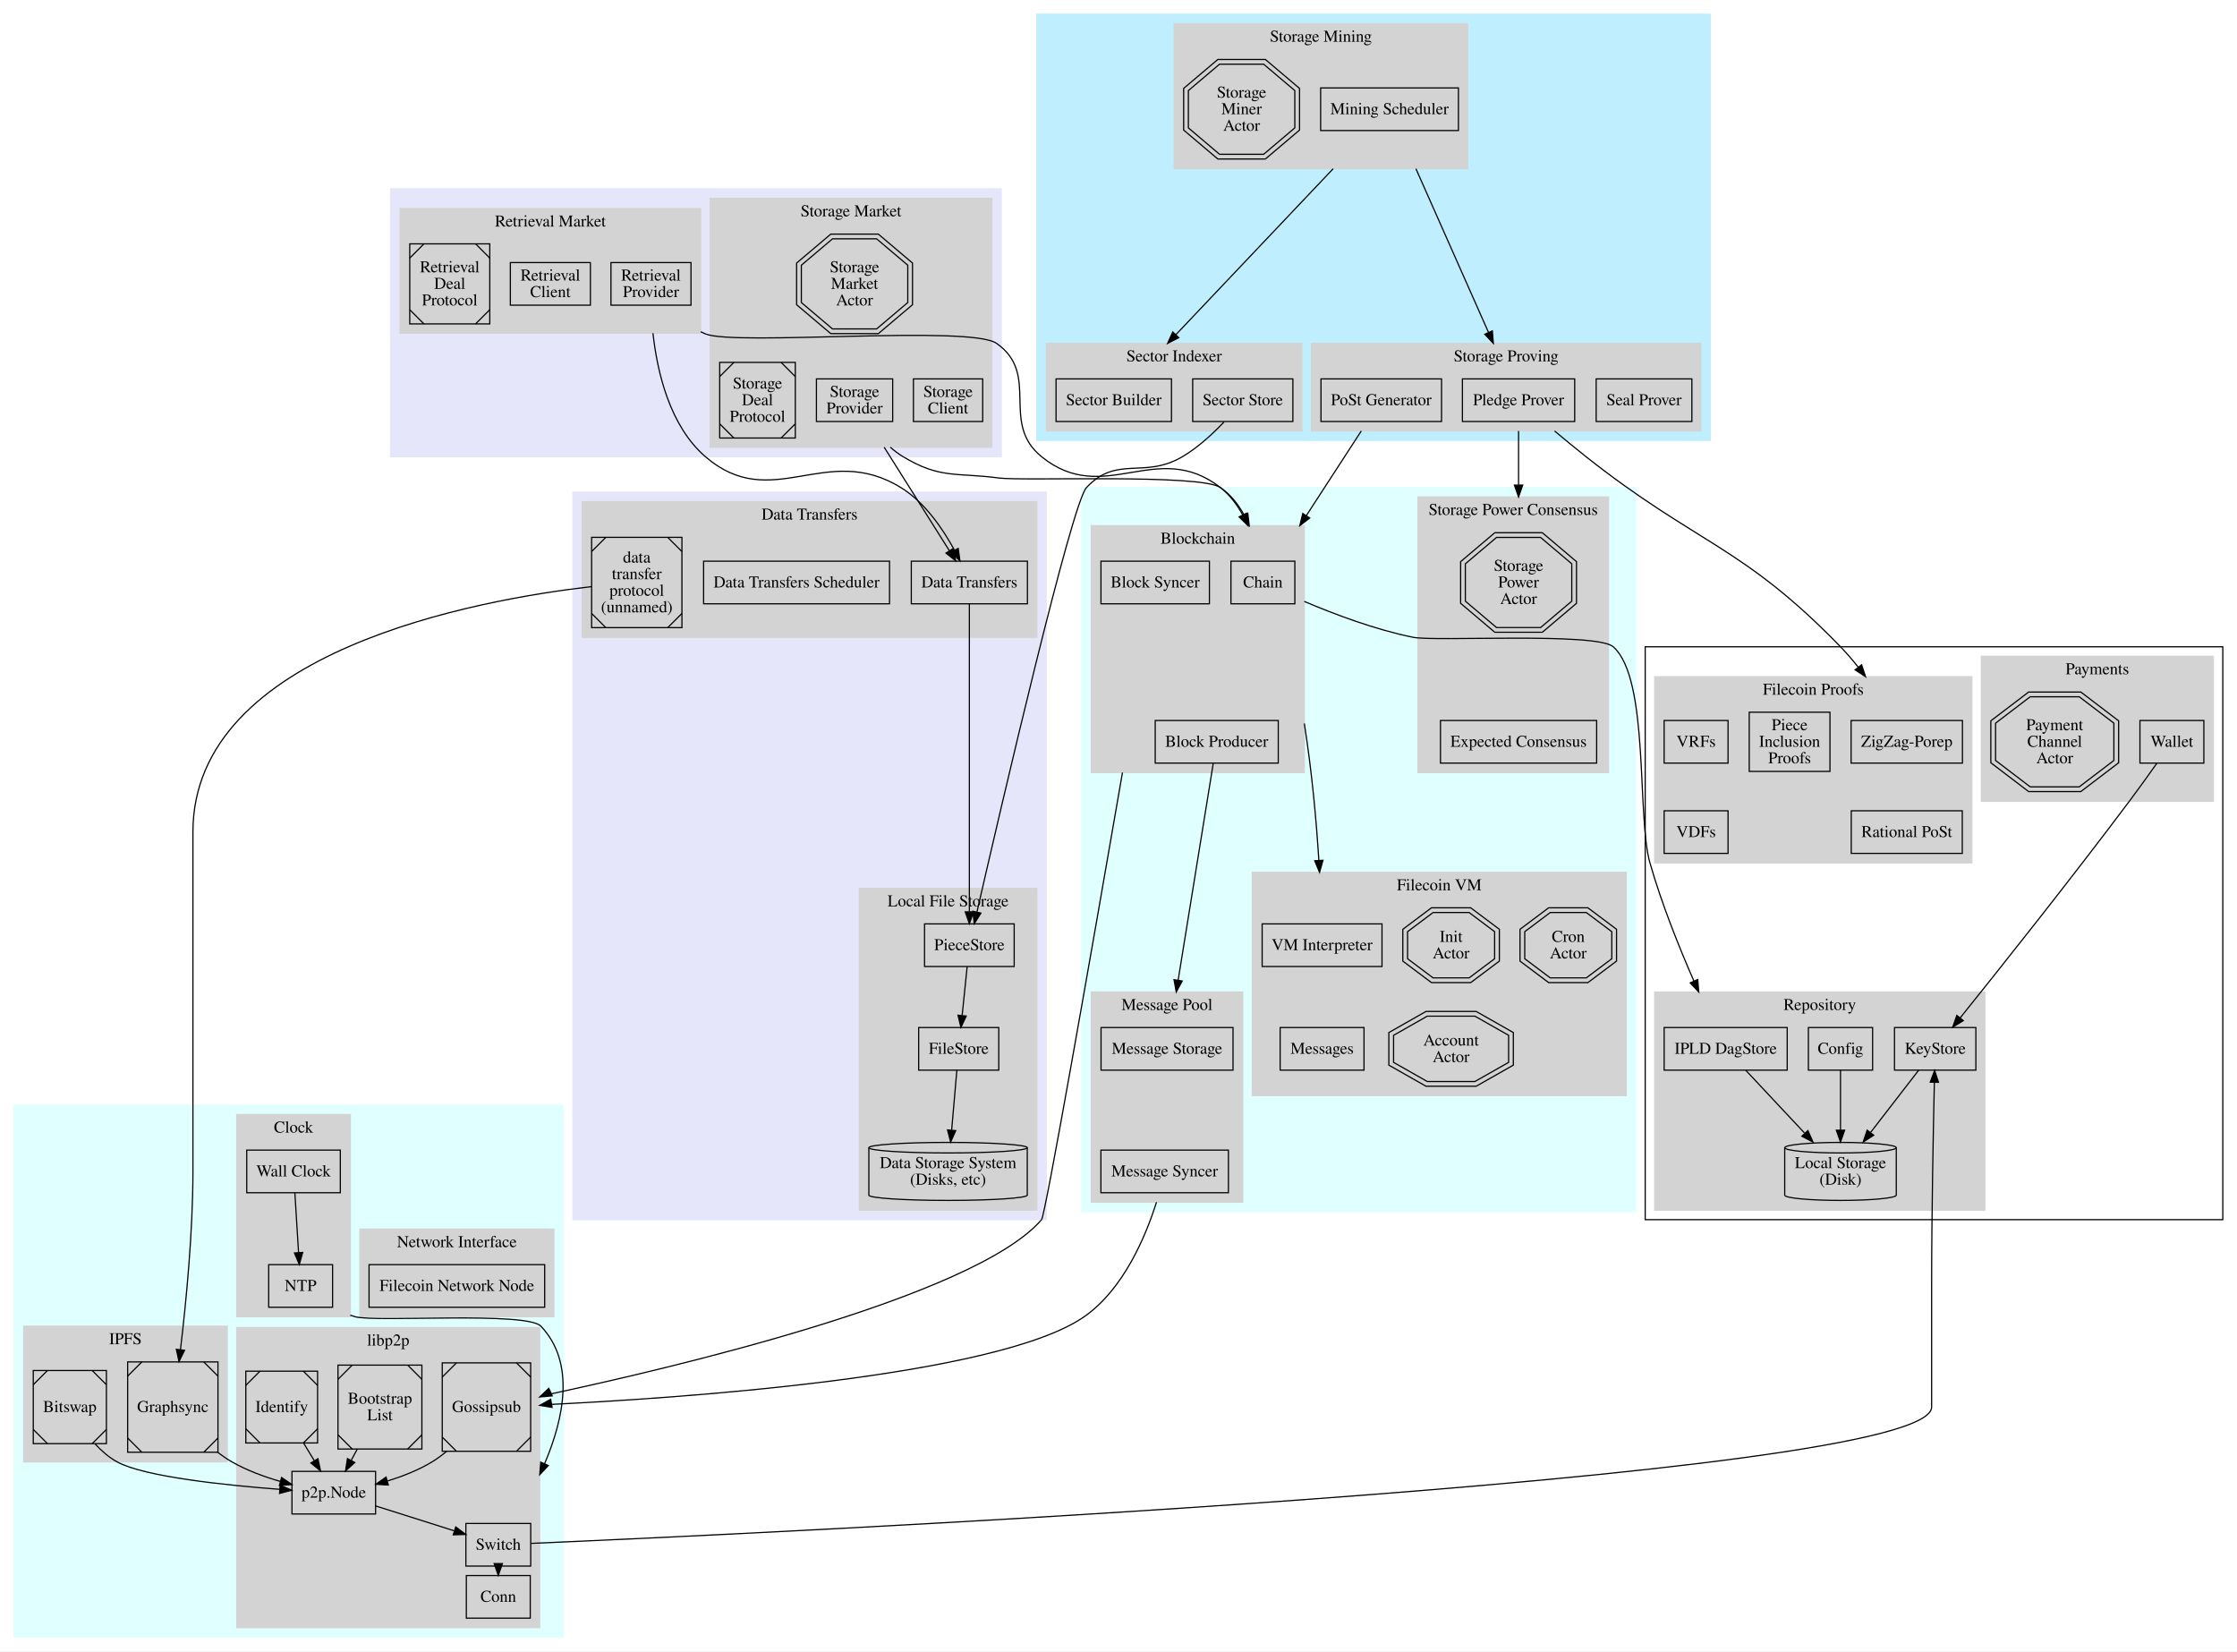
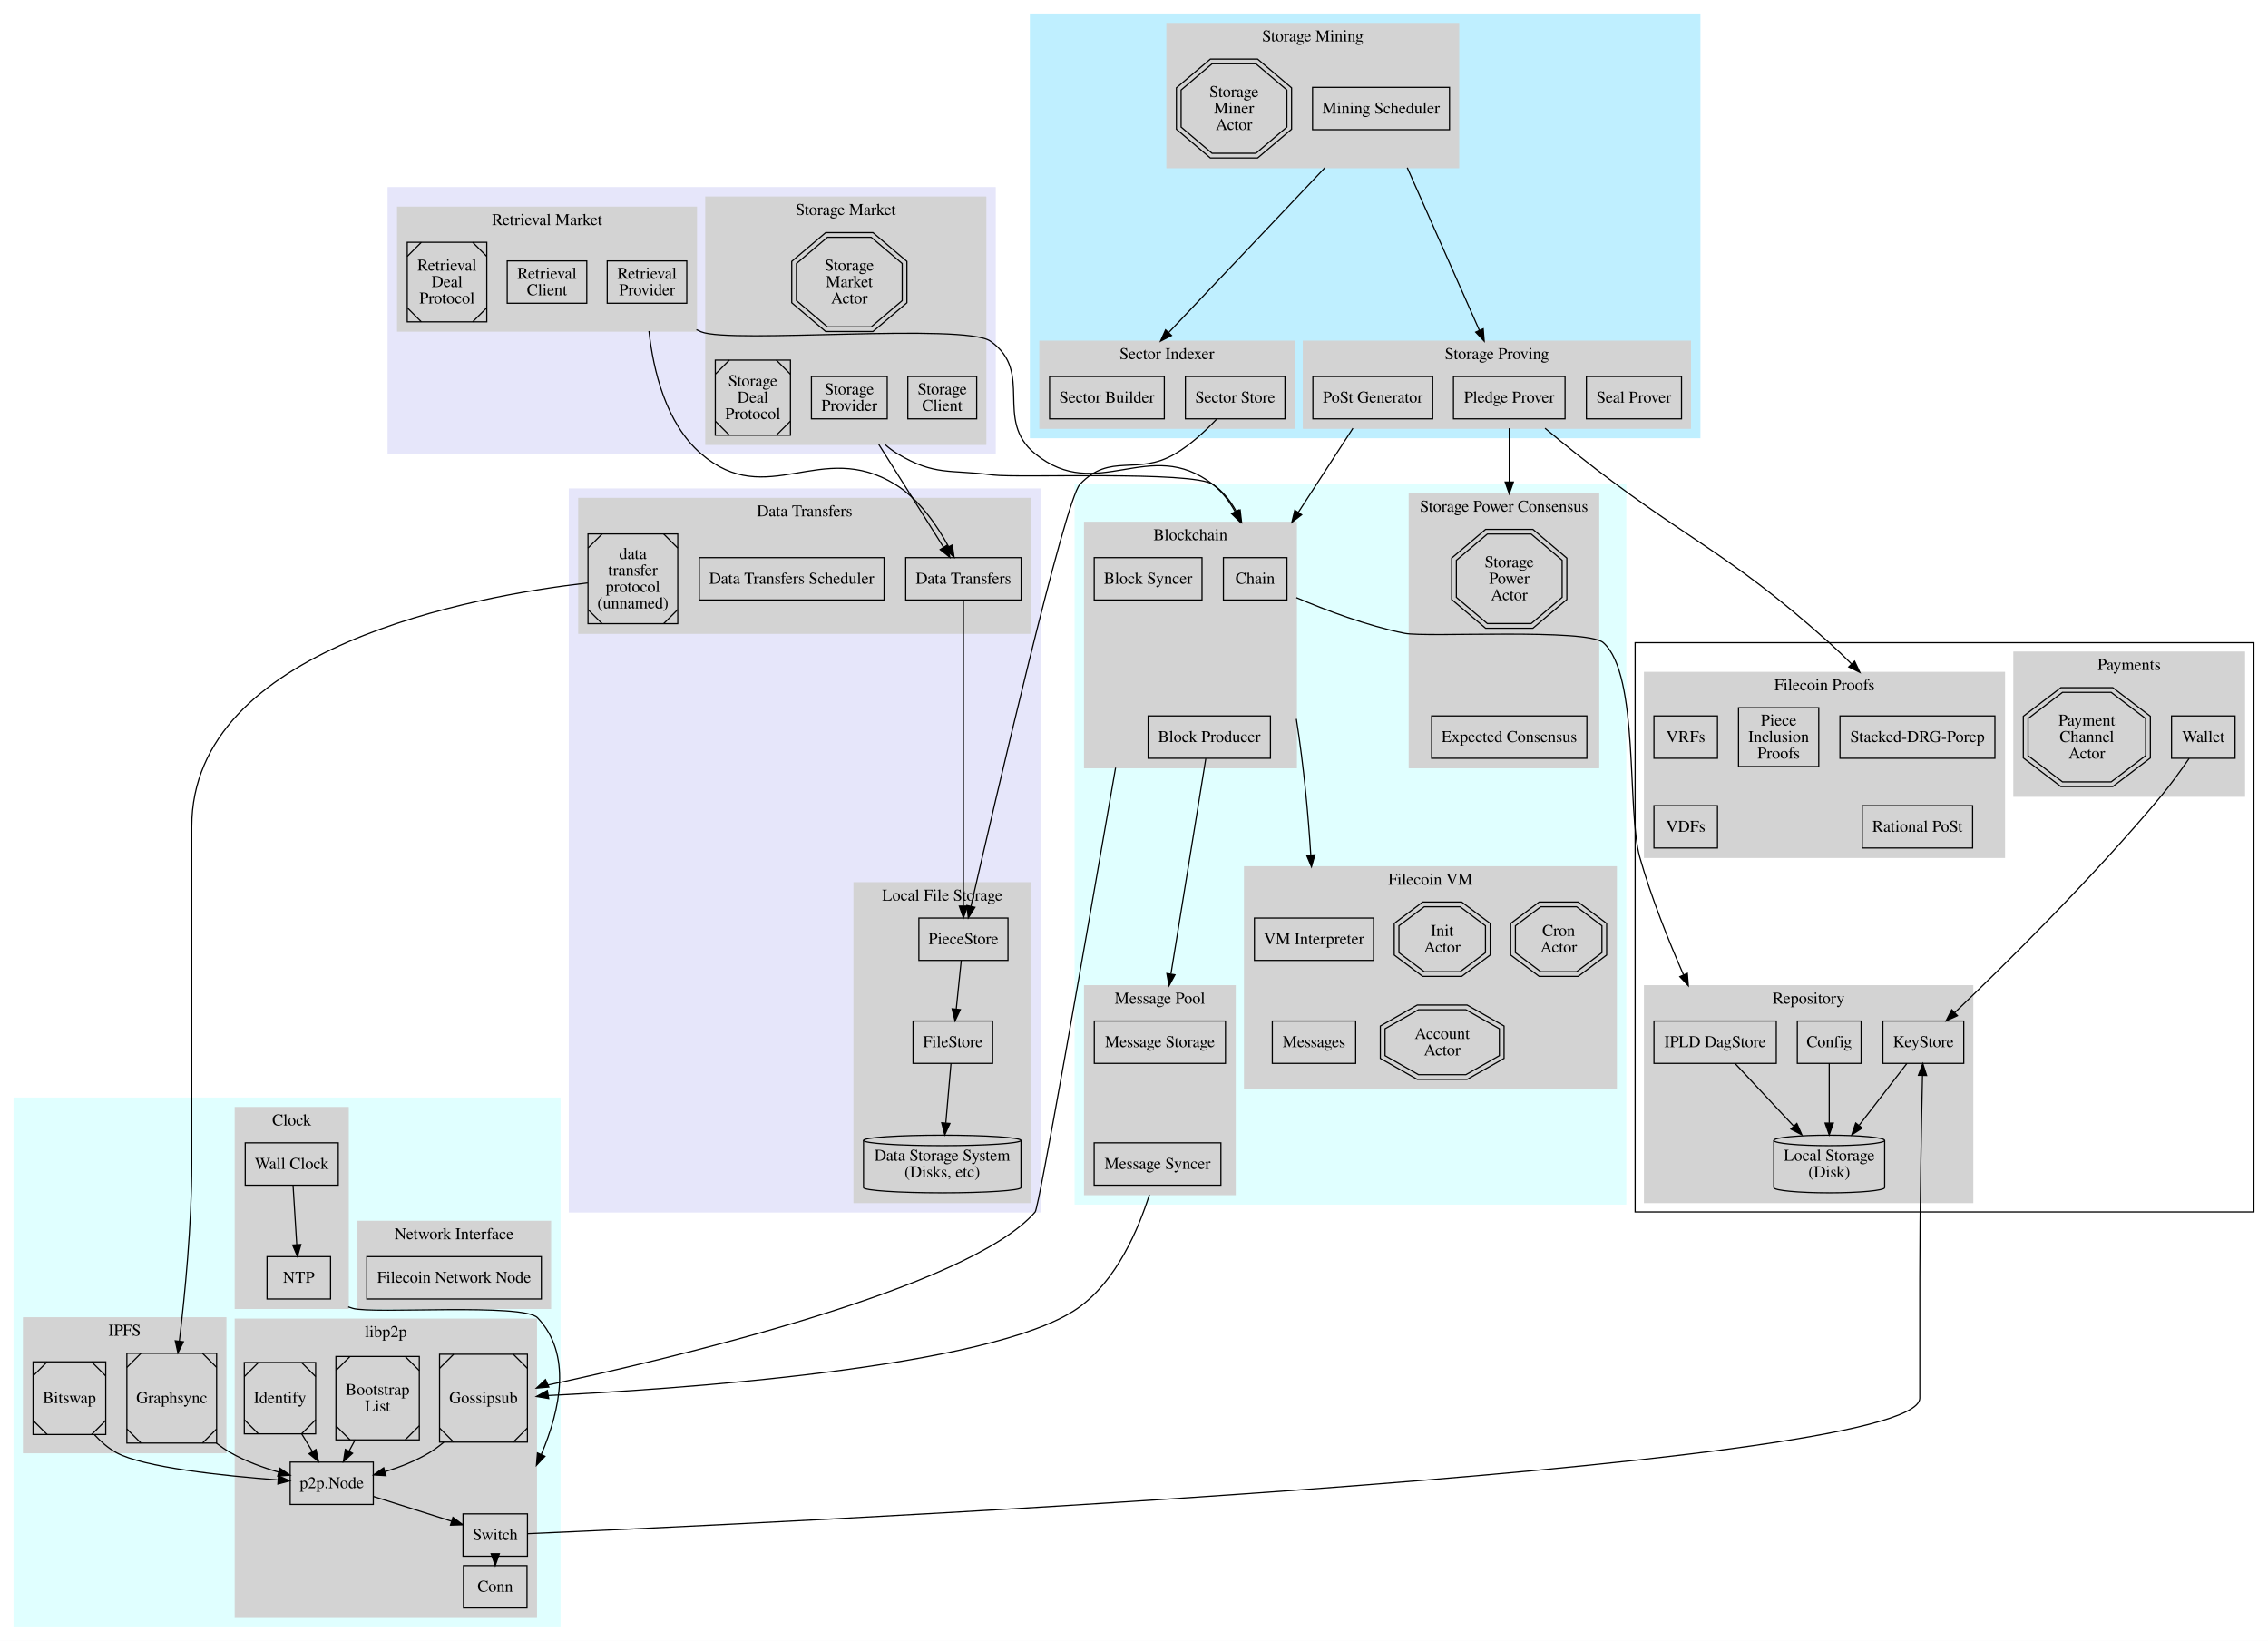
- <svg xmlns="http://www.w3.org/2000/svg" width="1890pt" height="1395pt" viewBox="0.00 0.00 1890.00 1394.98">
+ <svg xmlns="http://www.w3.org/2000/svg" width="1928pt" height="1395pt" viewBox="0.00 0.00 1928.00 1394.98">
  <g id="graph0" class="graph" transform="scale(1 1) rotate(0) translate(4 1390.978)">
-     <polygon fill="#ffffff" stroke="transparent" points="-4,4 -4,-1390.978 1886,-1390.978 1886,4 -4,4" />
+     <polygon fill="#ffffff" stroke="transparent" points="-4,4 -4,-1390.978 1924,-1390.978 1924,4 -4,4" />
    <g id="clust1" class="cluster">
      <polygon fill="#e0ffff" stroke="#e0ffff" points="910,-367.398 910,-979.184 1378,-979.184 1378,-367.398 910,-367.398" />
    </g>
    <g id="clust2" class="cluster">
      <polygon fill="#d3d3d3" stroke="#d3d3d3" points="918,-738.326 918,-946.915 1098,-946.915 1098,-738.326 918,-738.326" />
      <text text-anchor="middle" x="1008" y="-931.716" font-family="Times,serif" font-size="14.00" fill="#000000">Blockchain</text>
    </g>
    <g id="clust4" class="cluster">
      <polygon fill="#d3d3d3" stroke="#d3d3d3" points="1054,-465.398 1054,-654.058 1370,-654.058 1370,-465.398 1054,-465.398" />
      <text text-anchor="middle" x="1212" y="-638.858" font-family="Times,serif" font-size="14.00" fill="#000000">Filecoin VM</text>
    </g>
    <g id="clust7" class="cluster">
      <polygon fill="#d3d3d3" stroke="#d3d3d3" points="918,-375.398 918,-552.952 1046,-552.952 1046,-375.398 918,-375.398" />
      <text text-anchor="middle" x="982" y="-537.752" font-family="Times,serif" font-size="14.00" fill="#000000">Message Pool</text>
    </g>
    <g id="clust9" class="cluster">
      <polygon fill="#d3d3d3" stroke="#d3d3d3" points="1194,-738.326 1194,-971.184 1355,-971.184 1355,-738.326 1194,-738.326" />
      <text text-anchor="middle" x="1274.5" y="-955.984" font-family="Times,serif" font-size="14.00" fill="#000000">Storage Power Consensus</text>
    </g>
    <g id="clust12" class="cluster">
      <polygon fill="#e6e6fa" stroke="#e6e6fa" points="326,-1005.184 326,-1231.441 842,-1231.441 842,-1005.184 326,-1005.184" />
    </g>
    <g id="clust13" class="cluster">
      <polygon fill="#d3d3d3" stroke="#d3d3d3" points="596,-1013.184 596,-1223.441 834,-1223.441 834,-1013.184 596,-1013.184" />
      <text text-anchor="middle" x="715" y="-1208.241" font-family="Times,serif" font-size="14.00" fill="#000000">Storage Market</text>
    </g>
    <g id="clust18" class="cluster">
      <polygon fill="#d3d3d3" stroke="#d3d3d3" points="334,-1109.518 334,-1214.828 588,-1214.828 588,-1109.518 334,-1109.518" />
      <text text-anchor="middle" x="461" y="-1199.628" font-family="Times,serif" font-size="14.00" fill="#000000">Retrieval Market</text>
    </g>
    <g id="clust21" class="cluster">
      <polygon fill="#e6e6fa" stroke="#e6e6fa" points="480,-360.648 480,-975.236 880,-975.236 880,-360.648 480,-360.648" />
    </g>
    <g id="clust22" class="cluster">
      <polygon fill="#d3d3d3" stroke="#d3d3d3" points="488,-852.595 488,-967.236 872,-967.236 872,-852.595 488,-852.595" />
      <text text-anchor="middle" x="680" y="-952.036" font-family="Times,serif" font-size="14.00" fill="#000000">Data Transfers</text>
    </g>
    <g id="clust28" class="cluster">
      <polygon fill="#d3d3d3" stroke="#d3d3d3" points="722,-368.648 722,-640.505 872,-640.505 872,-368.648 722,-368.648" />
      <text text-anchor="middle" x="797" y="-625.305" font-family="Times,serif" font-size="14.00" fill="#000000">Local File Storage</text>
    </g>
    <g id="clust30" class="cluster">
      <polygon fill="#bfefff" stroke="#bfefff" points="872,-1018.905 872,-1378.978 1441,-1378.978 1441,-1018.905 872,-1018.905" />
    </g>
    <g id="clust31" class="cluster">
      <polygon fill="#d3d3d3" stroke="#d3d3d3" points="988,-1248.441 988,-1370.978 1236,-1370.978 1236,-1248.441 988,-1248.441" />
      <text text-anchor="middle" x="1112" y="-1355.778" font-family="Times,serif" font-size="14.00" fill="#000000">Storage Mining</text>
    </g>
    <g id="clust34" class="cluster">
      <polygon fill="#d3d3d3" stroke="#d3d3d3" points="880,-1026.905 880,-1100.905 1096,-1100.905 1096,-1026.905 880,-1026.905" />
      <text text-anchor="middle" x="988" y="-1085.705" font-family="Times,serif" font-size="14.00" fill="#000000">Sector Indexer</text>
    </g>
    <g id="clust36" class="cluster">
      <polygon fill="#d3d3d3" stroke="#d3d3d3" points="1104,-1026.905 1104,-1100.905 1433,-1100.905 1433,-1026.905 1104,-1026.905" />
      <text text-anchor="middle" x="1268.5" y="-1085.705" font-family="Times,serif" font-size="14.00" fill="#000000">Storage Proving</text>
    </g>
    <g id="clust38" class="cluster">
-       <polygon fill="none" stroke="#000000" points="1386,-360.648 1386,-844.595 1874,-844.595 1874,-360.648 1386,-360.648" />
+       <polygon fill="none" stroke="#000000" points="1386,-360.648 1386,-844.595 1912,-844.595 1912,-360.648 1386,-360.648" />
    </g>
    <g id="clust39" class="cluster">
      <polygon fill="#d3d3d3" stroke="#d3d3d3" points="1394,-368.648 1394,-552.952 1673,-552.952 1673,-368.648 1394,-368.648" />
      <text text-anchor="middle" x="1533.5" y="-537.752" font-family="Times,serif" font-size="14.00" fill="#000000">Repository</text>
    </g>
    <g id="clust41" class="cluster">
-       <polygon fill="#d3d3d3" stroke="#d3d3d3" points="1394,-662.058 1394,-819.326 1662,-819.326 1662,-662.058 1394,-662.058" />
-       <text text-anchor="middle" x="1528" y="-804.126" font-family="Times,serif" font-size="14.00" fill="#000000">Filecoin Proofs</text>
+       <polygon fill="#d3d3d3" stroke="#d3d3d3" points="1394,-662.058 1394,-819.326 1700,-819.326 1700,-662.058 1394,-662.058" />
+       <text text-anchor="middle" x="1547" y="-804.126" font-family="Times,serif" font-size="14.00" fill="#000000">Filecoin Proofs</text>
    </g>
    <g id="clust43" class="cluster">
-       <polygon fill="#d3d3d3" stroke="#d3d3d3" points="1670,-714.058 1670,-836.595 1866,-836.595 1866,-714.058 1670,-714.058" />
-       <text text-anchor="middle" x="1768" y="-821.395" font-family="Times,serif" font-size="14.00" fill="#000000">Payments</text>
+       <polygon fill="#d3d3d3" stroke="#d3d3d3" points="1708,-714.058 1708,-836.595 1904,-836.595 1904,-714.058 1708,-714.058" />
+       <text text-anchor="middle" x="1806" y="-821.395" font-family="Times,serif" font-size="14.00" fill="#000000">Payments</text>
    </g>
    <g id="clust46" class="cluster">
      <polygon fill="#e0ffff" stroke="#e0ffff" points="8,-8 8,-457.398 472,-457.398 472,-8 8,-8" />
    </g>
    <g id="clust47" class="cluster">
      <polygon fill="#d3d3d3" stroke="#d3d3d3" points="196,-278.648 196,-449.398 292,-449.398 292,-278.648 196,-278.648" />
      <text text-anchor="middle" x="244" y="-434.198" font-family="Times,serif" font-size="14.00" fill="#000000">Clock</text>
    </g>
    <g id="clust50" class="cluster">
      <polygon fill="#d3d3d3" stroke="#d3d3d3" points="300,-278.648 300,-352.648 464,-352.648 464,-278.648 300,-278.648" />
      <text text-anchor="middle" x="382" y="-337.448" font-family="Times,serif" font-size="14.00" fill="#000000">Network Interface</text>
    </g>
    <g id="clust53" class="cluster">
      <polygon fill="#d3d3d3" stroke="#d3d3d3" points="16,-156 16,-270.648 188,-270.648 188,-156 16,-156" />
      <text text-anchor="middle" x="102" y="-255.448" font-family="Times,serif" font-size="14.00" fill="#000000">IPFS</text>
    </g>
    <g id="clust55" class="cluster">
      <polygon fill="#d3d3d3" stroke="#d3d3d3" points="196,-16 196,-269.497 452,-269.497 452,-16 196,-16" />
      <text text-anchor="middle" x="324" y="-254.297" font-family="Times,serif" font-size="14.00" fill="#000000">libp2p</text>
    </g>
    <g id="node1" class="node">
      <polygon fill="none" stroke="#000000" points="1090,-916.915 1036,-916.915 1036,-880.915 1090,-880.915 1090,-916.915" />
      <text text-anchor="middle" x="1063" y="-894.716" font-family="Times,serif" font-size="14.00" fill="#000000">Chain</text>
    </g>
    <g id="node2" class="node">
      <polygon fill="none" stroke="#000000" points="1075.981,-782.326 972.019,-782.326 972.019,-746.326 1075.981,-746.326 1075.981,-782.326" />
      <text text-anchor="middle" x="1024" y="-760.126" font-family="Times,serif" font-size="14.00" fill="#000000">Block Producer</text>
    </g>
    <g id="node4" class="node">
      <polygon fill="none" stroke="#000000" points="1163.628,-610.505 1062.372,-610.505 1062.372,-574.505 1163.628,-574.505 1163.628,-610.505" />
      <text text-anchor="middle" x="1113" y="-588.305" font-family="Times,serif" font-size="14.00" fill="#000000">VM Interpreter</text>
    </g>
    <g id="edge27" class="edge">
      <path fill="none" stroke="#000000" d="M1097.997,-779.806C1104.485,-738.658 1108.168,-697.513 1110.258,-664.311" />
      <polygon fill="#000000" stroke="#000000" points="1113.768,-664.246 1110.869,-654.055 1106.78,-663.829 1113.768,-664.246" />
    </g>
    <g id="node35" class="node">
      <polygon fill="none" stroke="#000000" points="1505.987,-522.952 1402.013,-522.952 1402.013,-486.952 1505.987,-486.952 1505.987,-522.952" />
      <text text-anchor="middle" x="1454" y="-500.752" font-family="Times,serif" font-size="14.00" fill="#000000">IPLD DagStore</text>
    </g>
    <g id="edge34" class="edge">
      <path fill="none" stroke="#000000" d="M1097.996,-882.891C1123.05,-872.236 1157.891,-859.054 1190,-852.595 1208.43,-848.887 1344.928,-857.06 1359,-844.595 1389.798,-817.312 1378.727,-701.628 1390,-662.058 1399.67,-628.115 1414.311,-591.523 1427.15,-562.201" />
      <polygon fill="#000000" stroke="#000000" points="1430.398,-563.509 1431.247,-552.948 1423.998,-560.675 1430.398,-563.509" />
    </g>
    <g id="node9" class="node">
      <polygon fill="none" stroke="#000000" points="1037.752,-522.952 926.248,-522.952 926.248,-486.952 1037.752,-486.952 1037.752,-522.952" />
      <text text-anchor="middle" x="982" y="-500.752" font-family="Times,serif" font-size="14.00" fill="#000000">Message Storage</text>
    </g>
    <g id="edge42" class="edge">
      <path fill="none" stroke="#000000" d="M1021.047,-746.088C1014.986,-708.659 1000.917,-621.775 991.429,-563.182" />
      <polygon fill="#000000" stroke="#000000" points="994.826,-562.263 989.772,-552.951 987.916,-563.382 994.826,-562.263" />
    </g>
    <g id="node3" class="node">
      <polygon fill="none" stroke="#000000" points="1017.818,-916.915 926.182,-916.915 926.182,-880.915 1017.818,-880.915 1017.818,-916.915" />
      <text text-anchor="middle" x="972" y="-894.716" font-family="Times,serif" font-size="14.00" fill="#000000">Block Syncer</text>
    </g>
    <g id="node53" class="node">
      <polygon fill="none" stroke="#000000" points="444.346,-239.67 369.654,-239.67 369.654,-164.979 444.346,-164.979 444.346,-239.67" />
      <polyline fill="none" stroke="#000000" points="381.654,-239.67 369.654,-227.67 " />
      <polyline fill="none" stroke="#000000" points="369.654,-176.979 381.654,-164.979 " />
      <polyline fill="none" stroke="#000000" points="432.346,-164.979 444.346,-176.979 " />
      <polyline fill="none" stroke="#000000" points="444.346,-227.67 432.346,-239.67 " />
      <text text-anchor="middle" x="407" y="-198.124" font-family="Times,serif" font-size="14.00" fill="#000000">Gossipsub</text>
    </g>
    <g id="edge38" class="edge">
      <path fill="none" stroke="#000000" d="M944.353,-738.331C917.125,-581.035 879.151,-364.308 876,-360.648 819.574,-295.115 562.001,-234.769 454.425,-211.957" />
      <polygon fill="#000000" stroke="#000000" points="462.556,-211.774 452,-210.868 459.687,-218.159 462.556,-211.774" />
    </g>
    <g id="node5" class="node">
      <polygon fill="none" stroke="#000000" points="1148.436,-522.952 1077.564,-522.952 1077.564,-486.952 1148.436,-486.952 1148.436,-522.952" />
      <text text-anchor="middle" x="1113" y="-500.752" font-family="Times,serif" font-size="14.00" fill="#000000">Messages</text>
    </g>
    <g id="node6" class="node">
      <polygon fill="none" stroke="#000000" points="1258.772,-581.073 1258.772,-603.937 1237.231,-620.105 1206.769,-620.105 1185.228,-603.937 1185.228,-581.073 1206.769,-564.905 1237.231,-564.905 1258.772,-581.073" />
      <polygon fill="none" stroke="#000000" points="1262.786,-579.072 1262.786,-605.937 1238.572,-624.111 1205.428,-624.111 1181.214,-605.937 1181.214,-579.072 1205.428,-560.898 1238.572,-560.898 1262.786,-579.072" />
      <text text-anchor="middle" x="1222" y="-595.305" font-family="Times,serif" font-size="14.00" fill="#000000">Init</text>
      <text text-anchor="middle" x="1222" y="-581.305" font-family="Times,serif" font-size="14.00" fill="#000000">Actor</text>
    </g>
    <g id="node7" class="node">
      <polygon fill="none" stroke="#000000" points="1270.588,-493.519 1270.588,-516.384 1242.126,-532.551 1201.874,-532.551 1173.412,-516.384 1173.412,-493.519 1201.874,-477.352 1242.126,-477.352 1270.588,-493.519" />
      <polygon fill="none" stroke="#000000" points="1274.591,-491.186 1274.591,-518.717 1243.183,-536.558 1200.817,-536.558 1169.409,-518.717 1169.409,-491.186 1200.817,-473.345 1243.183,-473.345 1274.591,-491.186" />
      <text text-anchor="middle" x="1222" y="-507.752" font-family="Times,serif" font-size="14.00" fill="#000000">Account</text>
      <text text-anchor="middle" x="1222" y="-493.752" font-family="Times,serif" font-size="14.00" fill="#000000">Actor</text>
    </g>
    <g id="node8" class="node">
      <polygon fill="none" stroke="#000000" points="1357.772,-581.073 1357.772,-603.937 1336.231,-620.105 1305.769,-620.105 1284.228,-603.937 1284.228,-581.073 1305.769,-564.905 1336.231,-564.905 1357.772,-581.073" />
      <polygon fill="none" stroke="#000000" points="1361.786,-579.072 1361.786,-605.937 1337.572,-624.111 1304.428,-624.111 1280.214,-605.937 1280.214,-579.072 1304.428,-560.898 1337.572,-560.898 1361.786,-579.072" />
      <text text-anchor="middle" x="1321" y="-595.305" font-family="Times,serif" font-size="14.00" fill="#000000">Cron</text>
      <text text-anchor="middle" x="1321" y="-581.305" font-family="Times,serif" font-size="14.00" fill="#000000">Actor</text>
    </g>
    <g id="node10" class="node">
      <polygon fill="none" stroke="#000000" points="1033.863,-419.398 926.137,-419.398 926.137,-383.398 1033.863,-383.398 1033.863,-419.398" />
      <text text-anchor="middle" x="980" y="-397.198" font-family="Times,serif" font-size="14.00" fill="#000000">Message Syncer</text>
    </g>
    <g id="node46" class="node">
      <polygon fill="none" stroke="#000000" points="456.193,-322.648 307.807,-322.648 307.807,-286.648 456.193,-286.648 456.193,-322.648" />
      <text text-anchor="middle" x="382" y="-300.448" font-family="Times,serif" font-size="14.00" fill="#000000">Filecoin Network Node</text>
    </g>
    <g id="edge39" class="edge">
      <path fill="none" stroke="#000000" d="M973.1,-375.399C964.066,-346.793 945.318,-301.809 912,-278.648 838.383,-227.474 565.944,-209.522 454.74,-204.238" />
      <polygon fill="#000000" stroke="#000000" points="462.449,-202.017 452,-203.766 461.26,-208.915 462.449,-202.017" />
    </g>
    <g id="node11" class="node">
      <polygon fill="none" stroke="#000000" points="1344.98,-782.326 1213.02,-782.326 1213.02,-746.326 1344.98,-746.326 1344.98,-782.326" />
      <text text-anchor="middle" x="1279" y="-760.126" font-family="Times,serif" font-size="14.00" fill="#000000">Expected Consensus</text>
    </g>
    <g id="node12" class="node">
      <polygon fill="none" stroke="#000000" points="1323.956,-883.151 1323.956,-914.68 1297.621,-936.975 1260.379,-936.975 1234.044,-914.68 1234.044,-883.151 1260.379,-860.856 1297.621,-860.856 1323.956,-883.151" />
      <polygon fill="none" stroke="#000000" points="1327.955,-881.312 1327.955,-916.519 1299.092,-940.953 1258.908,-940.953 1230.045,-916.519 1230.045,-881.312 1258.908,-856.878 1299.092,-856.878 1327.955,-881.312" />
      <text text-anchor="middle" x="1279" y="-908.716" font-family="Times,serif" font-size="14.00" fill="#000000">Storage</text>
      <text text-anchor="middle" x="1279" y="-894.716" font-family="Times,serif" font-size="14.00" fill="#000000">Power</text>
      <text text-anchor="middle" x="1279" y="-880.716" font-family="Times,serif" font-size="14.00" fill="#000000">Actor</text>
    </g>
    <g id="node13" class="node">
      <polygon fill="none" stroke="#000000" points="750.214,-1070.905 685.786,-1070.905 685.786,-1034.905 750.214,-1034.905 750.214,-1070.905" />
      <text text-anchor="middle" x="718" y="-1055.705" font-family="Times,serif" font-size="14.00" fill="#000000">Storage</text>
      <text text-anchor="middle" x="718" y="-1041.705" font-family="Times,serif" font-size="14.00" fill="#000000">Provider</text>
    </g>
    <g id="edge29" class="edge">
      <path fill="none" stroke="#000000" d="M748.219,-1013.188C751.613,-1010.185 755.22,-1007.449 759,-1005.184 790.634,-986.229 803.436,-991.991 840,-987.184 860.619,-984.473 1009.788,-990.857 1027,-979.184 1035.476,-973.435 1041.982,-965.19 1046.968,-956.151" />
      <polygon fill="#000000" stroke="#000000" points="1050.236,-957.434 1051.464,-946.911 1043.942,-954.371 1050.236,-957.434" />
    </g>
    <g id="node20" class="node">
      <polygon fill="none" stroke="#000000" points="864.059,-916.915 765.941,-916.915 765.941,-880.915 864.059,-880.915 864.059,-916.915" />
      <text text-anchor="middle" x="815" y="-894.716" font-family="Times,serif" font-size="14.00" fill="#000000">Data Transfers</text>
    </g>
    <g id="edge36" class="edge">
      <path fill="none" stroke="#000000" d="M743.019,-1013.186C760.312,-985.734 782.854,-949.948 798.068,-925.796" />
      <polygon fill="#000000" stroke="#000000" points="801.138,-927.488 803.507,-917.161 795.216,-923.757 801.138,-927.488" />
    </g>
    <g id="node14" class="node">
      <polygon fill="none" stroke="#000000" points="826.266,-1070.905 767.734,-1070.905 767.734,-1034.905 826.266,-1034.905 826.266,-1070.905" />
      <text text-anchor="middle" x="797" y="-1055.705" font-family="Times,serif" font-size="14.00" fill="#000000">Storage</text>
      <text text-anchor="middle" x="797" y="-1041.705" font-family="Times,serif" font-size="14.00" fill="#000000">Client</text>
    </g>
    <g id="node15" class="node">
      <polygon fill="none" stroke="#000000" points="667.943,-1084.848 604.057,-1084.848 604.057,-1020.962 667.943,-1020.962 667.943,-1084.848" />
      <polyline fill="none" stroke="#000000" points="616.057,-1084.848 604.057,-1072.848 " />
      <polyline fill="none" stroke="#000000" points="604.057,-1032.962 616.057,-1020.962 " />
      <polyline fill="none" stroke="#000000" points="655.943,-1020.962 667.943,-1032.962 " />
      <polyline fill="none" stroke="#000000" points="667.943,-1072.848 655.943,-1084.848 " />
      <text text-anchor="middle" x="636" y="-1062.705" font-family="Times,serif" font-size="14.00" fill="#000000">Storage</text>
      <text text-anchor="middle" x="636" y="-1048.705" font-family="Times,serif" font-size="14.00" fill="#000000">Deal</text>
      <text text-anchor="middle" x="636" y="-1034.705" font-family="Times,serif" font-size="14.00" fill="#000000">Protocol</text>
    </g>
    <g id="node16" class="node">
      <polygon fill="none" stroke="#000000" points="762.956,-1135.408 762.956,-1166.938 736.621,-1189.233 699.379,-1189.233 673.044,-1166.938 673.044,-1135.408 699.379,-1113.113 736.621,-1113.113 762.956,-1135.408" />
      <polygon fill="none" stroke="#000000" points="766.955,-1133.57 766.955,-1168.776 738.092,-1193.211 697.908,-1193.211 669.045,-1168.776 669.045,-1133.57 697.908,-1109.135 738.092,-1109.135 766.955,-1133.57" />
      <text text-anchor="middle" x="718" y="-1160.973" font-family="Times,serif" font-size="14.00" fill="#000000">Storage</text>
      <text text-anchor="middle" x="718" y="-1146.973" font-family="Times,serif" font-size="14.00" fill="#000000">Market</text>
      <text text-anchor="middle" x="718" y="-1132.973" font-family="Times,serif" font-size="14.00" fill="#000000">Actor</text>
    </g>
    <g id="node17" class="node">
      <polygon fill="none" stroke="#000000" points="579.811,-1169.173 512.189,-1169.173 512.189,-1133.173 579.811,-1133.173 579.811,-1169.173" />
      <text text-anchor="middle" x="546" y="-1153.973" font-family="Times,serif" font-size="14.00" fill="#000000">Retrieval</text>
      <text text-anchor="middle" x="546" y="-1139.973" font-family="Times,serif" font-size="14.00" fill="#000000">Provider</text>
    </g>
    <g id="edge30" class="edge">
      <path fill="none" stroke="#000000" d="M587.998,-1110.727C589.316,-1110.066 590.65,-1109.456 592,-1108.905 617.317,-1098.562 815.627,-1116.632 838,-1100.905 875.446,-1074.582 840.458,-1034.026 876,-1005.184 928.879,-962.274 973.197,-1020.928 1027,-979.184 1034.898,-973.056 1041.11,-964.816 1045.983,-955.942" />
      <polygon fill="#000000" stroke="#000000" points="1049.151,-957.432 1050.422,-946.913 1042.869,-954.343 1049.151,-957.432" />
    </g>
    <g id="edge37" class="edge">
      <path fill="none" stroke="#000000" d="M547.666,-1109.518C551.337,-1076.234 561.998,-1031.02 592,-1005.184 648.255,-956.741 693.737,-1018.031 757,-979.184 777.336,-966.696 792.671,-944.153 802.449,-926.129" />
      <polygon fill="#000000" stroke="#000000" points="805.585,-927.685 807.053,-917.193 799.362,-924.479 805.585,-927.685" />
    </g>
    <g id="node18" class="node">
      <polygon fill="none" stroke="#000000" points="494.811,-1169.173 427.189,-1169.173 427.189,-1133.173 494.811,-1133.173 494.811,-1169.173" />
      <text text-anchor="middle" x="461" y="-1153.973" font-family="Times,serif" font-size="14.00" fill="#000000">Retrieval</text>
      <text text-anchor="middle" x="461" y="-1139.973" font-family="Times,serif" font-size="14.00" fill="#000000">Client</text>
    </g>
    <g id="node19" class="node">
      <polygon fill="none" stroke="#000000" points="409.811,-1184.984 342.189,-1184.984 342.189,-1117.362 409.811,-1117.362 409.811,-1184.984" />
      <polyline fill="none" stroke="#000000" points="354.189,-1184.984 342.189,-1172.984 " />
      <polyline fill="none" stroke="#000000" points="342.189,-1129.362 354.189,-1117.362 " />
      <polyline fill="none" stroke="#000000" points="397.811,-1117.362 409.811,-1129.362 " />
      <polyline fill="none" stroke="#000000" points="409.811,-1172.984 397.811,-1184.984 " />
      <text text-anchor="middle" x="376" y="-1160.973" font-family="Times,serif" font-size="14.00" fill="#000000">Retrieval</text>
      <text text-anchor="middle" x="376" y="-1146.973" font-family="Times,serif" font-size="14.00" fill="#000000">Deal</text>
      <text text-anchor="middle" x="376" y="-1132.973" font-family="Times,serif" font-size="14.00" fill="#000000">Protocol</text>
    </g>
    <g id="node24" class="node">
      <polygon fill="none" stroke="#000000" points="852.869,-610.505 777.131,-610.505 777.131,-574.505 852.869,-574.505 852.869,-610.505" />
      <text text-anchor="middle" x="815" y="-588.305" font-family="Times,serif" font-size="14.00" fill="#000000">PieceStore</text>
    </g>
    <g id="edge45" class="edge">
      <path fill="none" stroke="#000000" d="M815,-880.666C815,-829.255 815,-682.944 815,-620.887" />
      <polygon fill="#000000" stroke="#000000" points="818.5,-620.659 815,-610.659 811.5,-620.659 818.5,-620.659" />
    </g>
    <g id="node21" class="node">
      <polygon fill="none" stroke="#000000" points="747.539,-916.915 590.461,-916.915 590.461,-880.915 747.539,-880.915 747.539,-916.915" />
      <text text-anchor="middle" x="669" y="-894.716" font-family="Times,serif" font-size="14.00" fill="#000000">Data Transfers Scheduler</text>
    </g>
    <g id="node22" class="node">
      <polygon fill="none" stroke="#000000" points="572.142,-937.058 495.858,-937.058 495.858,-860.773 572.142,-860.773 572.142,-937.058" />
      <polyline fill="none" stroke="#000000" points="507.858,-937.058 495.858,-925.058 " />
      <polyline fill="none" stroke="#000000" points="495.858,-872.773 507.858,-860.773 " />
      <polyline fill="none" stroke="#000000" points="560.142,-860.773 572.142,-872.773 " />
      <polyline fill="none" stroke="#000000" points="572.142,-925.058 560.142,-937.058 " />
      <text text-anchor="middle" x="534" y="-915.716" font-family="Times,serif" font-size="14.00" fill="#000000">data</text>
      <text text-anchor="middle" x="534" y="-901.716" font-family="Times,serif" font-size="14.00" fill="#000000">transfer</text>
      <text text-anchor="middle" x="534" y="-887.716" font-family="Times,serif" font-size="14.00" fill="#000000">protocol</text>
      <text text-anchor="middle" x="534" y="-873.716" font-family="Times,serif" font-size="14.00" fill="#000000">(unnamed)</text>
    </g>
    <g id="node47" class="node">
      <polygon fill="none" stroke="#000000" points="180.149,-240.474 103.851,-240.474 103.851,-164.175 180.149,-164.175 180.149,-240.474" />
      <polyline fill="none" stroke="#000000" points="115.851,-240.474 103.851,-228.474 " />
      <polyline fill="none" stroke="#000000" points="103.851,-176.175 115.851,-164.175 " />
      <polyline fill="none" stroke="#000000" points="168.149,-164.175 180.149,-176.175 " />
      <polyline fill="none" stroke="#000000" points="180.149,-228.474 168.149,-240.474 " />
      <text text-anchor="middle" x="142" y="-198.124" font-family="Times,serif" font-size="14.00" fill="#000000">Graphsync</text>
    </g>
    <g id="edge35" class="edge">
      <path fill="none" stroke="#000000" d="M495.631,-895.415C400.056,-884.382 159,-841.36 159,-688.058 159,-688.058 159,-688.058 159,-401.398 159,-349.864 153.274,-291.098 148.469,-250.85" />
      <polygon fill="#000000" stroke="#000000" points="151.925,-250.279 147.239,-240.777 144.977,-251.127 151.925,-250.279" />
    </g>
    <g id="node23" class="node">
      <polygon fill="none" stroke="#000000" points="839.832,-522.952 772.168,-522.952 772.168,-486.952 839.832,-486.952 839.832,-522.952" />
      <text text-anchor="middle" x="806" y="-500.752" font-family="Times,serif" font-size="14.00" fill="#000000">FileStore</text>
    </g>
    <g id="node25" class="node">
      <path fill="none" stroke="#000000" d="M863.922,-421.446C863.922,-423.904 833.926,-425.901 797,-425.901 760.074,-425.901 730.078,-423.904 730.078,-421.446 730.078,-421.446 730.078,-381.351 730.078,-381.351 730.078,-378.893 760.074,-376.896 797,-376.896 833.926,-376.896 863.922,-378.893 863.922,-381.351 863.922,-381.351 863.922,-421.446 863.922,-421.446" />
      <path fill="none" stroke="#000000" d="M863.922,-421.446C863.922,-418.988 833.926,-416.991 797,-416.991 760.074,-416.991 730.078,-418.988 730.078,-421.446" />
      <text text-anchor="middle" x="797" y="-404.198" font-family="Times,serif" font-size="14.00" fill="#000000">Data Storage System</text>
      <text text-anchor="middle" x="797" y="-390.198" font-family="Times,serif" font-size="14.00" fill="#000000">(Disks, etc)</text>
    </g>
    <g id="edge10" class="edge">
      <path fill="none" stroke="#000000" d="M804.432,-486.914C803.223,-472.998 801.513,-453.322 800.038,-436.351" />
      <polygon fill="#000000" stroke="#000000" points="803.509,-435.87 799.156,-426.21 796.535,-436.476 803.509,-435.87" />
    </g>
    <g id="edge9" class="edge">
      <path fill="none" stroke="#000000" d="M813.135,-574.364C811.916,-562.507 810.299,-546.777 808.913,-533.289" />
      <polygon fill="#000000" stroke="#000000" points="812.367,-532.659 807.862,-523.069 805.403,-533.375 812.367,-532.659" />
    </g>
    <g id="node26" class="node">
      <polygon fill="none" stroke="#000000" points="1228.207,-1316.71 1111.793,-1316.71 1111.793,-1280.71 1228.207,-1280.71 1228.207,-1316.71" />
      <text text-anchor="middle" x="1170" y="-1294.51" font-family="Times,serif" font-size="14.00" fill="#000000">Mining Scheduler</text>
    </g>
    <g id="node29" class="node">
      <polygon fill="none" stroke="#000000" points="985.759,-1070.905 888.241,-1070.905 888.241,-1034.905 985.759,-1034.905 985.759,-1070.905" />
      <text text-anchor="middle" x="937" y="-1048.705" font-family="Times,serif" font-size="14.00" fill="#000000">Sector Builder</text>
    </g>
    <g id="edge32" class="edge">
      <path fill="none" stroke="#000000" d="M1122.354,-1248.445C1083.693,-1207.659 1029.254,-1150.229 989.376,-1108.159" />
      <polygon fill="#000000" stroke="#000000" points="991.915,-1105.75 982.496,-1100.9 986.835,-1110.566 991.915,-1105.75" />
    </g>
    <g id="node32" class="node">
      <polygon fill="none" stroke="#000000" points="1326.428,-1070.905 1231.572,-1070.905 1231.572,-1034.905 1326.428,-1034.905 1326.428,-1070.905" />
      <text text-anchor="middle" x="1279" y="-1048.705" font-family="Times,serif" font-size="14.00" fill="#000000">Pledge Prover</text>
    </g>
    <g id="edge31" class="edge">
      <path fill="none" stroke="#000000" d="M1192.291,-1248.441C1210.086,-1208.311 1235.027,-1152.068 1253.594,-1110.197" />
      <polygon fill="#000000" stroke="#000000" points="1256.861,-1111.463 1257.716,-1100.902 1250.463,-1108.625 1256.861,-1111.463" />
    </g>
    <g id="node27" class="node">
      <polygon fill="none" stroke="#000000" points="1089.956,-1282.945 1089.956,-1314.475 1063.621,-1336.769 1026.379,-1336.769 1000.044,-1314.475 1000.044,-1282.945 1026.379,-1260.65 1063.621,-1260.65 1089.956,-1282.945" />
      <polygon fill="none" stroke="#000000" points="1093.955,-1281.106 1093.955,-1316.313 1065.092,-1340.748 1024.908,-1340.748 996.045,-1316.313 996.045,-1281.106 1024.908,-1256.672 1065.092,-1256.672 1093.955,-1281.106" />
      <text text-anchor="middle" x="1045" y="-1308.51" font-family="Times,serif" font-size="14.00" fill="#000000">Storage</text>
      <text text-anchor="middle" x="1045" y="-1294.51" font-family="Times,serif" font-size="14.00" fill="#000000">Miner</text>
      <text text-anchor="middle" x="1045" y="-1280.51" font-family="Times,serif" font-size="14.00" fill="#000000">Actor</text>
    </g>
    <g id="node28" class="node">
      <polygon fill="none" stroke="#000000" points="1088.318,-1070.905 1003.682,-1070.905 1003.682,-1034.905 1088.318,-1034.905 1088.318,-1070.905" />
      <text text-anchor="middle" x="1046" y="-1048.705" font-family="Times,serif" font-size="14.00" fill="#000000">Sector Store</text>
    </g>
    <g id="edge46" class="edge">
      <path fill="none" stroke="#000000" d="M1030.092,-1034.475C1020.732,-1024.607 1008.172,-1012.926 995,-1005.184 962.405,-986.025 939.922,-1006.708 914,-979.184 901.358,-965.76 841.288,-707.296 821.406,-620.589" />
      <polygon fill="#000000" stroke="#000000" points="824.778,-619.633 819.135,-610.666 817.955,-621.195 824.778,-619.633" />
    </g>
    <g id="node30" class="node">
      <polygon fill="none" stroke="#000000" points="1425.428,-1070.905 1344.572,-1070.905 1344.572,-1034.905 1425.428,-1034.905 1425.428,-1070.905" />
      <text text-anchor="middle" x="1385" y="-1048.705" font-family="Times,serif" font-size="14.00" fill="#000000">Seal Prover</text>
    </g>
    <g id="node31" class="node">
      <polygon fill="none" stroke="#000000" points="1213.928,-1070.905 1112.072,-1070.905 1112.072,-1034.905 1213.928,-1034.905 1213.928,-1070.905" />
      <text text-anchor="middle" x="1163" y="-1048.705" font-family="Times,serif" font-size="14.00" fill="#000000">PoSt Generator</text>
    </g>
    <g id="edge33" class="edge">
      <path fill="none" stroke="#000000" d="M1146.117,-1026.907C1133.442,-1007.388 1115.607,-979.924 1099.706,-955.438" />
      <polygon fill="#000000" stroke="#000000" points="1102.552,-953.394 1094.17,-946.914 1096.681,-957.207 1102.552,-953.394" />
    </g>
    <g id="edge28" class="edge">
      <path fill="none" stroke="#000000" d="M1279,-1026.906C1279,-1014.117 1279,-997.917 1279,-981.379" />
      <polygon fill="#000000" stroke="#000000" points="1282.5,-981.182 1279,-971.182 1275.5,-981.182 1282.5,-981.182" />
    </g>
    <g id="node37" class="node">
-       <polygon fill="none" stroke="#000000" points="1654.032,-782.326 1559.968,-782.326 1559.968,-746.326 1654.032,-746.326 1654.032,-782.326" />
-       <text text-anchor="middle" x="1607" y="-760.126" font-family="Times,serif" font-size="14.00" fill="#000000">ZigZag-Porep</text>
+       <polygon fill="none" stroke="#000000" points="1691.862,-782.326 1560.138,-782.326 1560.138,-746.326 1691.862,-746.326 1691.862,-782.326" />
+       <text text-anchor="middle" x="1626" y="-760.126" font-family="Times,serif" font-size="14.00" fill="#000000">Stacked-DRG-Porep</text>
    </g>
    <g id="edge43" class="edge">
-       <path fill="none" stroke="#000000" d="M1309.419,-1026.907C1317.941,-1019.769 1327.265,-1012.094 1336,-1005.184 1429.539,-931.188 1468.041,-930.284 1551,-844.595 1556.112,-839.314 1561.096,-833.526 1565.849,-827.553" />
-       <polygon fill="#000000" stroke="#000000" points="1568.855,-829.385 1572.176,-819.324 1563.306,-825.118 1568.855,-829.385" />
+       <path fill="none" stroke="#000000" d="M1309.419,-1026.907C1317.941,-1019.769 1327.265,-1012.094 1336,-1005.184 1429.539,-931.188 1462.158,-924.169 1551,-844.595 1557.291,-838.96 1563.65,-832.872 1569.866,-826.657" />
+       <polygon fill="#000000" stroke="#000000" points="1572.564,-828.905 1577.083,-819.323 1567.574,-823.996 1572.564,-828.905" />
    </g>
    <g id="node33" class="node">
      <polygon fill="none" stroke="#000000" points="1578.124,-522.952 1523.876,-522.952 1523.876,-486.952 1578.124,-486.952 1578.124,-522.952" />
      <text text-anchor="middle" x="1551" y="-500.752" font-family="Times,serif" font-size="14.00" fill="#000000">Config</text>
    </g>
    <g id="node36" class="node">
      <path fill="none" stroke="#000000" d="M1598.135,-421.446C1598.135,-423.904 1577.008,-425.901 1551,-425.901 1524.992,-425.901 1503.865,-423.904 1503.865,-421.446 1503.865,-421.446 1503.865,-381.351 1503.865,-381.351 1503.865,-378.893 1524.992,-376.896 1551,-376.896 1577.008,-376.896 1598.135,-378.893 1598.135,-381.351 1598.135,-381.351 1598.135,-421.446 1598.135,-421.446" />
      <path fill="none" stroke="#000000" d="M1598.135,-421.446C1598.135,-418.988 1577.008,-416.991 1551,-416.991 1524.992,-416.991 1503.865,-418.988 1503.865,-421.446" />
      <text text-anchor="middle" x="1551" y="-404.198" font-family="Times,serif" font-size="14.00" fill="#000000">Local Storage</text>
      <text text-anchor="middle" x="1551" y="-390.198" font-family="Times,serif" font-size="14.00" fill="#000000">(Disk)</text>
    </g>
    <g id="edge12" class="edge">
      <path fill="none" stroke="#000000" d="M1551,-486.914C1551,-472.998 1551,-453.322 1551,-436.351" />
      <polygon fill="#000000" stroke="#000000" points="1554.5,-436.21 1551,-426.21 1547.5,-436.21 1554.5,-436.21" />
    </g>
    <g id="node34" class="node">
      <polygon fill="none" stroke="#000000" points="1665.376,-522.952 1596.624,-522.952 1596.624,-486.952 1665.376,-486.952 1665.376,-522.952" />
      <text text-anchor="middle" x="1631" y="-500.752" font-family="Times,serif" font-size="14.00" fill="#000000">KeyStore</text>
    </g>
    <g id="edge13" class="edge">
      <path fill="none" stroke="#000000" d="M1617.065,-486.914C1605.908,-472.473 1589.96,-451.829 1576.528,-434.442" />
      <polygon fill="#000000" stroke="#000000" points="1579.052,-431.984 1570.168,-426.21 1573.512,-436.264 1579.052,-431.984" />
    </g>
    <g id="edge11" class="edge">
      <path fill="none" stroke="#000000" d="M1470.896,-486.914C1484.547,-472.341 1504.113,-451.453 1520.491,-433.969" />
      <polygon fill="#000000" stroke="#000000" points="1523.476,-435.901 1527.758,-426.21 1518.368,-431.116 1523.476,-435.901" />
    </g>
    <g id="node38" class="node">
-       <polygon fill="none" stroke="#000000" points="1653.897,-706.058 1560.103,-706.058 1560.103,-670.058 1653.897,-670.058 1653.897,-706.058" />
-       <text text-anchor="middle" x="1607" y="-683.858" font-family="Times,serif" font-size="14.00" fill="#000000">Rational PoSt</text>
+       <polygon fill="none" stroke="#000000" points="1672.897,-706.058 1579.103,-706.058 1579.103,-670.058 1672.897,-670.058 1672.897,-706.058" />
+       <text text-anchor="middle" x="1626" y="-683.858" font-family="Times,serif" font-size="14.00" fill="#000000">Rational PoSt</text>
    </g>
    <g id="node39" class="node">
      <polygon fill="none" stroke="#000000" points="1542.104,-789.326 1473.896,-789.326 1473.896,-739.326 1542.104,-739.326 1542.104,-789.326" />
      <text text-anchor="middle" x="1508" y="-774.126" font-family="Times,serif" font-size="14.00" fill="#000000">Piece</text>
      <text text-anchor="middle" x="1508" y="-760.126" font-family="Times,serif" font-size="14.00" fill="#000000">Inclusion</text>
      <text text-anchor="middle" x="1508" y="-746.126" font-family="Times,serif" font-size="14.00" fill="#000000">Proofs</text>
    </g>
    <g id="node40" class="node">
      <polygon fill="none" stroke="#000000" points="1456,-782.326 1402,-782.326 1402,-746.326 1456,-746.326 1456,-782.326" />
      <text text-anchor="middle" x="1429" y="-760.126" font-family="Times,serif" font-size="14.00" fill="#000000">VRFs</text>
    </g>
    <g id="node41" class="node">
      <polygon fill="none" stroke="#000000" points="1456,-706.058 1402,-706.058 1402,-670.058 1456,-670.058 1456,-706.058" />
      <text text-anchor="middle" x="1429" y="-683.858" font-family="Times,serif" font-size="14.00" fill="#000000">VDFs</text>
    </g>
    <g id="node42" class="node">
-       <polygon fill="none" stroke="#000000" points="1858,-782.326 1804,-782.326 1804,-746.326 1858,-746.326 1858,-782.326" />
-       <text text-anchor="middle" x="1831" y="-760.126" font-family="Times,serif" font-size="14.00" fill="#000000">Wallet</text>
+       <polygon fill="none" stroke="#000000" points="1896,-782.326 1842,-782.326 1842,-746.326 1896,-746.326 1896,-782.326" />
+       <text text-anchor="middle" x="1869" y="-760.126" font-family="Times,serif" font-size="14.00" fill="#000000">Wallet</text>
    </g>
    <g id="edge44" class="edge">
-       <path fill="none" stroke="#000000" d="M1818.192,-746.039C1811.399,-736.444 1802.855,-724.536 1795,-714.058 1744.878,-647.198 1683.589,-570.277 1652.022,-530.998" />
-       <polygon fill="#000000" stroke="#000000" points="1654.747,-528.802 1645.752,-523.204 1649.293,-533.19 1654.747,-528.802" />
+       <path fill="none" stroke="#000000" d="M1856.954,-746.17C1850.234,-736.396 1841.522,-724.283 1833,-714.058 1774.528,-643.901 1697.802,-568.457 1657.835,-530.247" />
+       <polygon fill="#000000" stroke="#000000" points="1660.002,-527.478 1650.348,-523.114 1655.174,-532.546 1660.002,-527.478" />
    </g>
    <g id="node43" class="node">
-       <polygon fill="none" stroke="#000000" points="1781.97,-748.562 1781.97,-780.091 1752.698,-802.386 1711.302,-802.386 1682.03,-780.091 1682.03,-748.562 1711.302,-726.267 1752.698,-726.267 1781.97,-748.562" />
-       <polygon fill="none" stroke="#000000" points="1785.988,-746.603 1785.988,-782.05 1754.065,-806.364 1709.935,-806.364 1678.012,-782.05 1678.012,-746.603 1709.935,-722.288 1754.065,-722.288 1785.988,-746.603" />
-       <text text-anchor="middle" x="1732" y="-774.126" font-family="Times,serif" font-size="14.00" fill="#000000">Payment</text>
-       <text text-anchor="middle" x="1732" y="-760.126" font-family="Times,serif" font-size="14.00" fill="#000000">Channel</text>
-       <text text-anchor="middle" x="1732" y="-746.126" font-family="Times,serif" font-size="14.00" fill="#000000">Actor</text>
+       <polygon fill="none" stroke="#000000" points="1819.97,-748.562 1819.97,-780.091 1790.698,-802.386 1749.302,-802.386 1720.03,-780.091 1720.03,-748.562 1749.302,-726.267 1790.698,-726.267 1819.97,-748.562" />
+       <polygon fill="none" stroke="#000000" points="1823.988,-746.603 1823.988,-782.05 1792.065,-806.364 1747.935,-806.364 1716.012,-782.05 1716.012,-746.603 1747.935,-722.288 1792.065,-722.288 1823.988,-746.603" />
+       <text text-anchor="middle" x="1770" y="-774.126" font-family="Times,serif" font-size="14.00" fill="#000000">Payment</text>
+       <text text-anchor="middle" x="1770" y="-760.126" font-family="Times,serif" font-size="14.00" fill="#000000">Channel</text>
+       <text text-anchor="middle" x="1770" y="-746.126" font-family="Times,serif" font-size="14.00" fill="#000000">Actor</text>
    </g>
    <g id="node44" class="node">
      <polygon fill="none" stroke="#000000" points="283.534,-419.398 204.466,-419.398 204.466,-383.398 283.534,-383.398 283.534,-419.398" />
      <text text-anchor="middle" x="244" y="-397.198" font-family="Times,serif" font-size="14.00" fill="#000000">Wall Clock</text>
    </g>
    <g id="node45" class="node">
      <polygon fill="none" stroke="#000000" points="277,-322.648 223,-322.648 223,-286.648 277,-286.648 277,-322.648" />
      <text text-anchor="middle" x="250" y="-300.448" font-family="Times,serif" font-size="14.00" fill="#000000">NTP</text>
    </g>
    <g id="edge17" class="edge">
      <path fill="none" stroke="#000000" d="M245.129,-383.2C246.008,-369.011 247.246,-349.055 248.254,-332.808" />
      <polygon fill="#000000" stroke="#000000" points="251.751,-332.962 248.876,-322.765 244.764,-332.529 251.751,-332.962" />
    </g>
    <g id="node50" class="node">
      <polygon fill="none" stroke="#000000" points="444.39,-104 389.61,-104 389.61,-68 444.39,-68 444.39,-104" />
      <text text-anchor="middle" x="417" y="-81.8" font-family="Times,serif" font-size="14.00" fill="#000000">Switch</text>
    </g>
    <g id="edge41" class="edge">
      <path fill="none" stroke="#000000" d="M291.996,-279.939C293.33,-279.468 294.667,-279.036 296,-278.648 312.774,-273.776 440.967,-283.31 453,-270.648 482.1,-240.028 472.607,-193.216 456.089,-154.389" />
      <polygon fill="#000000" stroke="#000000" points="459.268,-152.924 451.997,-145.218 452.875,-155.776 459.268,-152.924" />
    </g>
    <g id="node49" class="node">
      <polygon fill="none" stroke="#000000" points="313.324,-148 242.676,-148 242.676,-112 313.324,-112 313.324,-148" />
      <text text-anchor="middle" x="278" y="-125.8" font-family="Times,serif" font-size="14.00" fill="#000000">p2p.Node</text>
    </g>
    <g id="edge20" class="edge">
      <path fill="none" stroke="#000000" d="M179.948,-164.066C183.849,-161.103 187.893,-158.354 192,-156 204.523,-148.823 219.23,-143.437 232.906,-139.485" />
      <polygon fill="#000000" stroke="#000000" points="233.894,-142.844 242.635,-136.856 232.068,-136.086 233.894,-142.844" />
    </g>
    <g id="node48" class="node">
      <polygon fill="none" stroke="#000000" points="85.89,-233.214 24.11,-233.214 24.11,-171.435 85.89,-171.435 85.89,-233.214" />
      <polyline fill="none" stroke="#000000" points="36.11,-233.214 24.11,-221.214 " />
      <polyline fill="none" stroke="#000000" points="24.11,-183.435 36.11,-171.435 " />
      <polyline fill="none" stroke="#000000" points="73.89,-171.435 85.89,-183.435 " />
      <polyline fill="none" stroke="#000000" points="85.89,-221.214 73.89,-233.214 " />
      <text text-anchor="middle" x="55" y="-198.124" font-family="Times,serif" font-size="14.00" fill="#000000">Bitswap</text>
    </g>
    <g id="edge21" class="edge">
      <path fill="none" stroke="#000000" d="M76.441,-171.089C81.845,-165.229 88.099,-159.769 95,-156 117.976,-143.453 186.001,-136.338 232.318,-132.828" />
      <polygon fill="#000000" stroke="#000000" points="232.706,-136.309 242.426,-132.092 232.198,-129.327 232.706,-136.309" />
    </g>
    <g id="edge23" class="edge">
      <path fill="none" stroke="#000000" d="M313.435,-118.783C333.757,-112.35 359.242,-104.283 379.846,-97.761" />
      <polygon fill="#000000" stroke="#000000" points="381.046,-101.052 389.524,-94.698 378.934,-94.379 381.046,-101.052" />
    </g>
    <g id="edge40" class="edge">
      <path fill="none" stroke="#000000" d="M444.569,-87.159C624.827,-94.909 1628,-140.809 1628,-202.324 1628,-304.648 1628,-304.648 1628,-304.648 1628,-366.003 1629.425,-437.917 1630.31,-476.701" />
      <polygon fill="#000000" stroke="#000000" points="1626.812,-476.81 1630.544,-486.725 1633.81,-476.646 1626.812,-476.81" />
    </g>
    <g id="node51" class="node">
      <polygon fill="none" stroke="#000000" points="444,-60 390,-60 390,-24 444,-24 444,-60" />
      <text text-anchor="middle" x="417" y="-37.8" font-family="Times,serif" font-size="14.00" fill="#000000">Conn</text>
    </g>
    <g id="edge24" class="edge">
      <path fill="none" stroke="#000000" d="M417,-67.85C417,-67.69 417,-67.53 417,-67.369" />
      <polygon fill="#000000" stroke="#000000" points="420.5,-70.109 417,-60.109 413.5,-70.109 420.5,-70.109" />
    </g>
    <g id="node52" class="node">
      <polygon fill="none" stroke="#000000" points="264.318,-232.642 203.682,-232.642 203.682,-172.006 264.318,-172.006 264.318,-232.642" />
      <polyline fill="none" stroke="#000000" points="215.682,-232.642 203.682,-220.642 " />
      <polyline fill="none" stroke="#000000" points="203.682,-184.006 215.682,-172.006 " />
      <polyline fill="none" stroke="#000000" points="252.318,-172.006 264.318,-184.006 " />
      <polyline fill="none" stroke="#000000" points="264.318,-220.642 252.318,-232.642 " />
      <text text-anchor="middle" x="234" y="-198.124" font-family="Times,serif" font-size="14.00" fill="#000000">Identify</text>
    </g>
    <g id="edge18" class="edge">
      <path fill="none" stroke="#000000" d="M252.405,-172.071C255.39,-167.165 258.466,-162.11 261.404,-157.28" />
      <polygon fill="#000000" stroke="#000000" points="264.618,-158.73 266.826,-148.367 258.638,-155.091 264.618,-158.73" />
    </g>
    <g id="edge19" class="edge">
      <path fill="none" stroke="#000000" d="M373.377,-164.965C369.417,-161.659 365.261,-158.591 361,-156 349.597,-149.068 336.176,-143.823 323.488,-139.927" />
      <polygon fill="#000000" stroke="#000000" points="324.1,-136.462 313.523,-137.085 322.18,-143.194 324.1,-136.462" />
    </g>
    <g id="node54" class="node">
      <polygon fill="none" stroke="#000000" points="352.443,-237.767 281.557,-237.767 281.557,-166.881 352.443,-166.881 352.443,-237.767" />
      <polyline fill="none" stroke="#000000" points="293.557,-237.767 281.557,-225.767 " />
      <polyline fill="none" stroke="#000000" points="281.557,-178.881 293.557,-166.881 " />
      <polyline fill="none" stroke="#000000" points="340.443,-166.881 352.443,-178.881 " />
      <polyline fill="none" stroke="#000000" points="352.443,-225.767 340.443,-237.767 " />
      <text text-anchor="middle" x="317" y="-205.124" font-family="Times,serif" font-size="14.00" fill="#000000">Bootstrap</text>
      <text text-anchor="middle" x="317" y="-191.124" font-family="Times,serif" font-size="14.00" fill="#000000">List</text>
    </g>
    <g id="edge22" class="edge">
      <path fill="none" stroke="#000000" d="M297.957,-167.01C296.217,-163.782 294.472,-160.546 292.777,-157.404" />
      <polygon fill="#000000" stroke="#000000" points="295.728,-155.502 287.901,-148.362 289.567,-158.825 295.728,-155.502" />
    </g>
  </g>
</svg>
